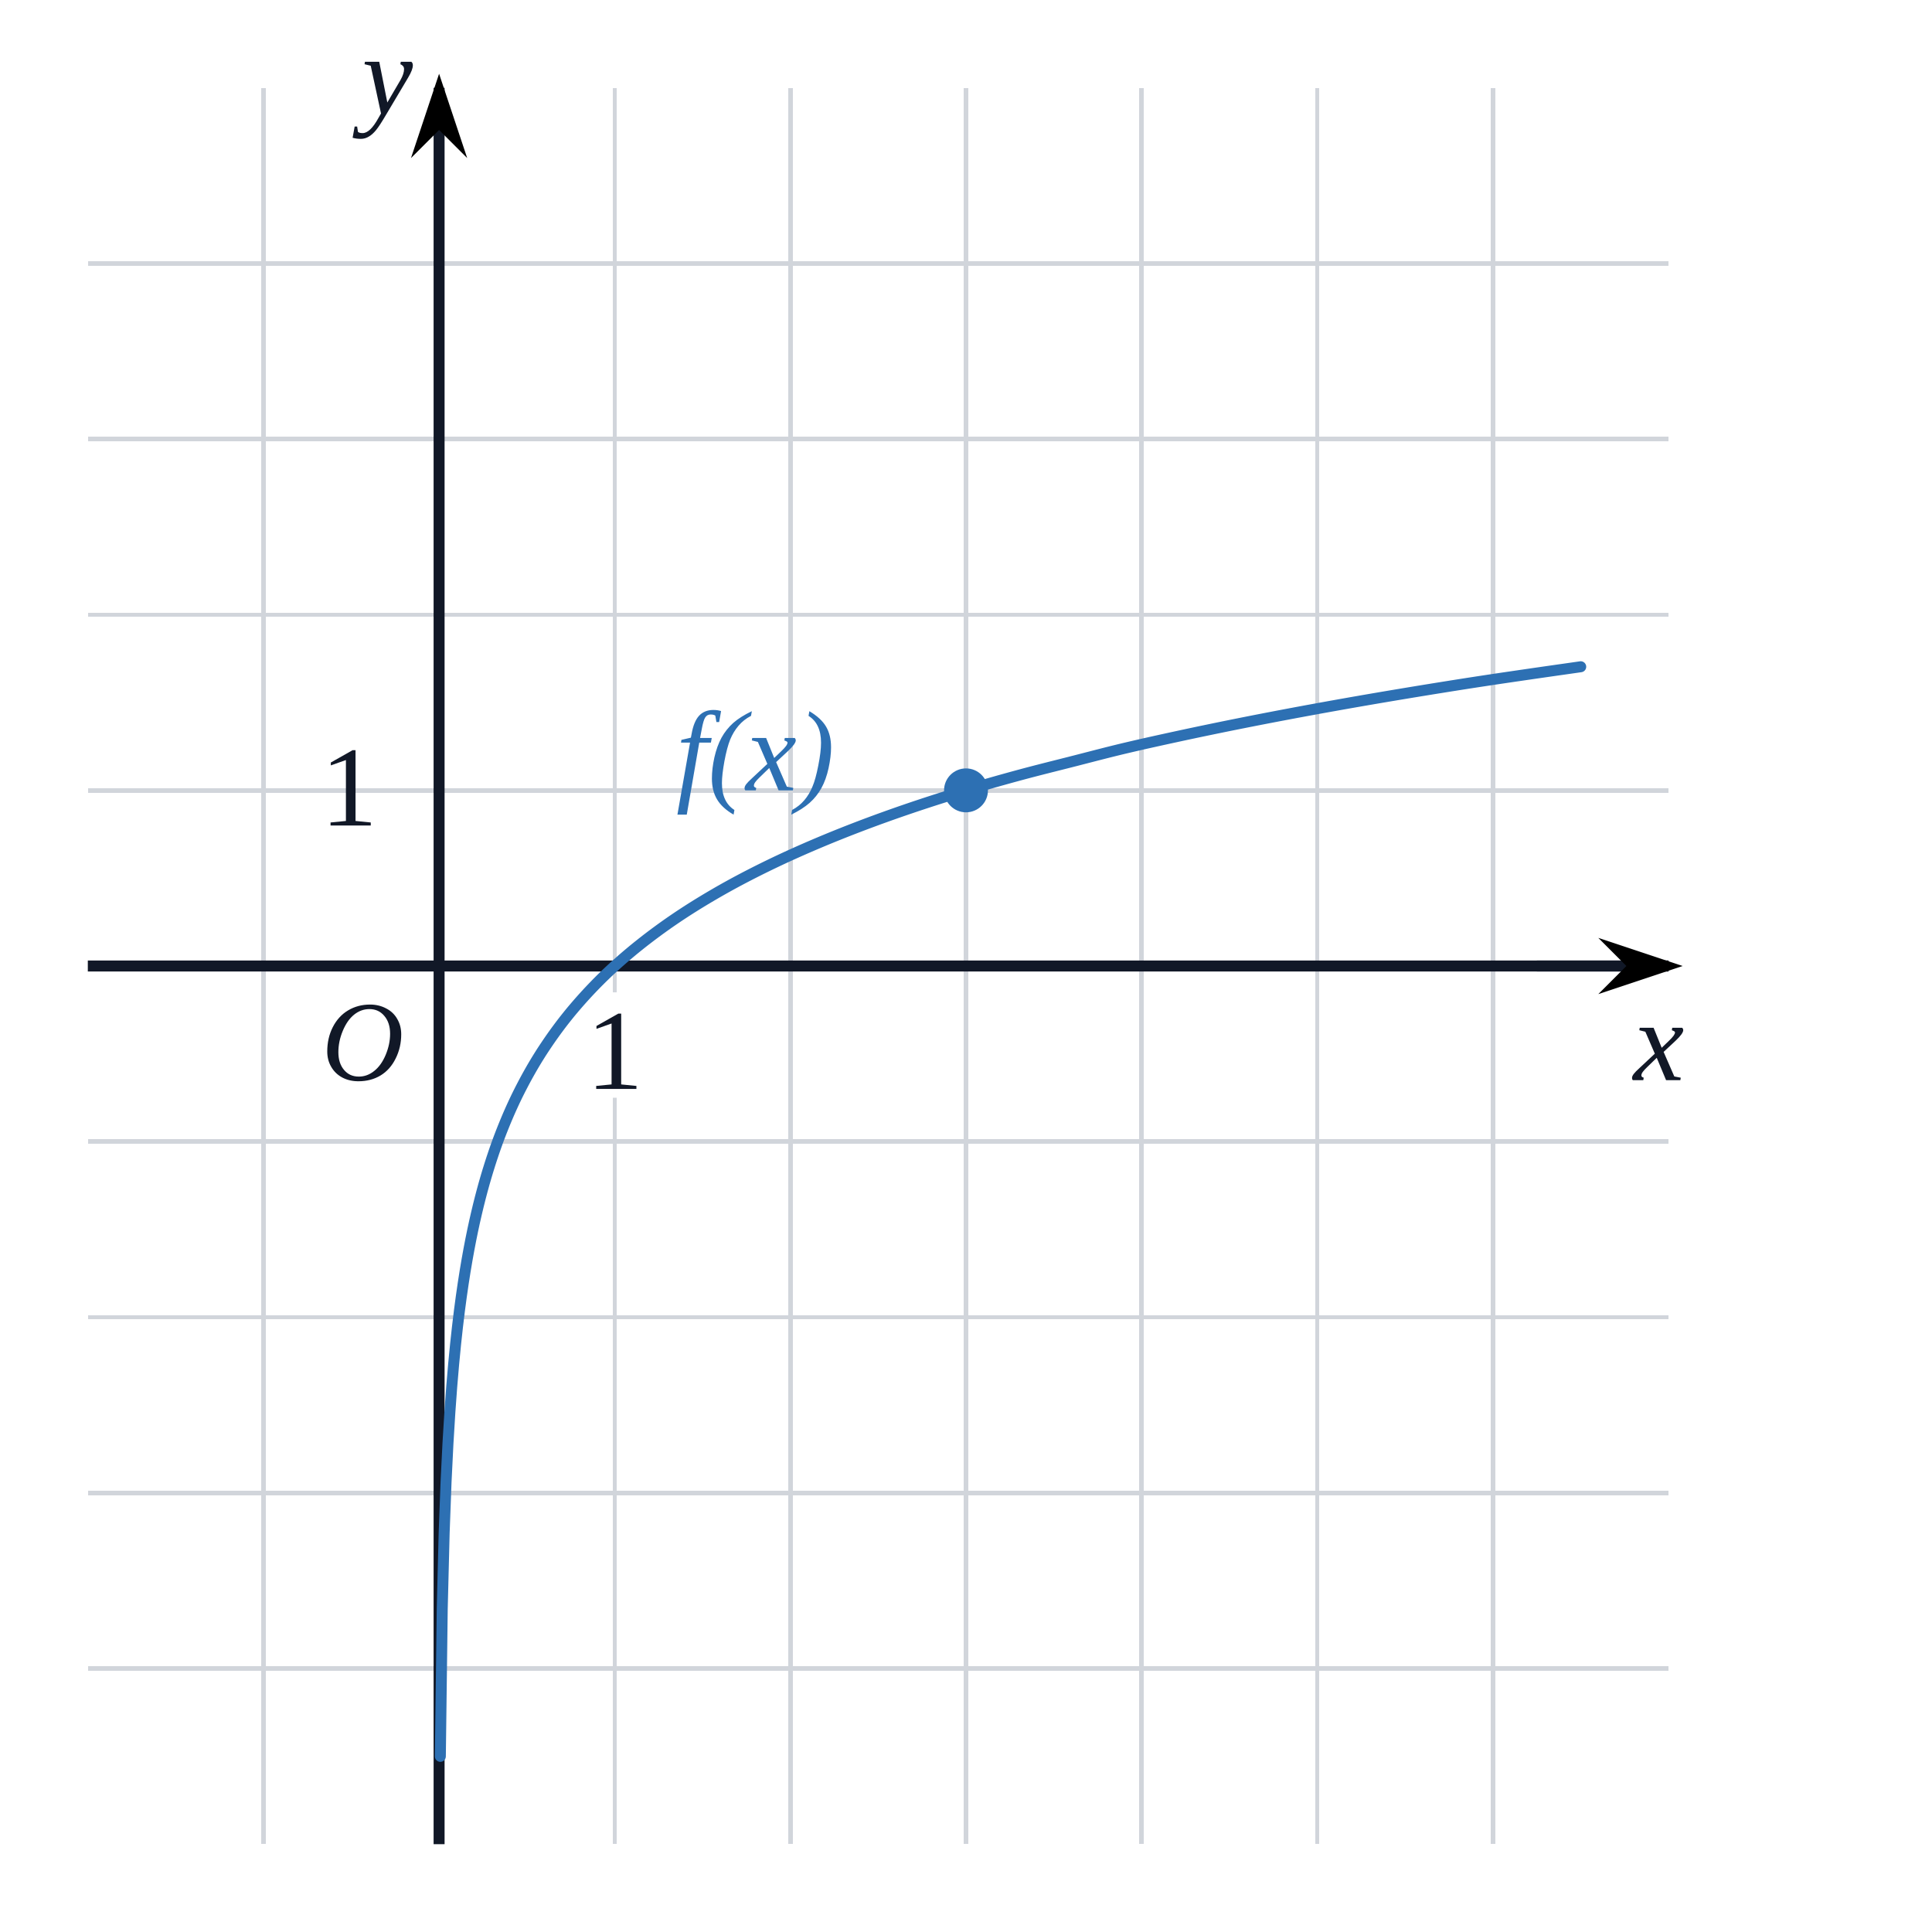
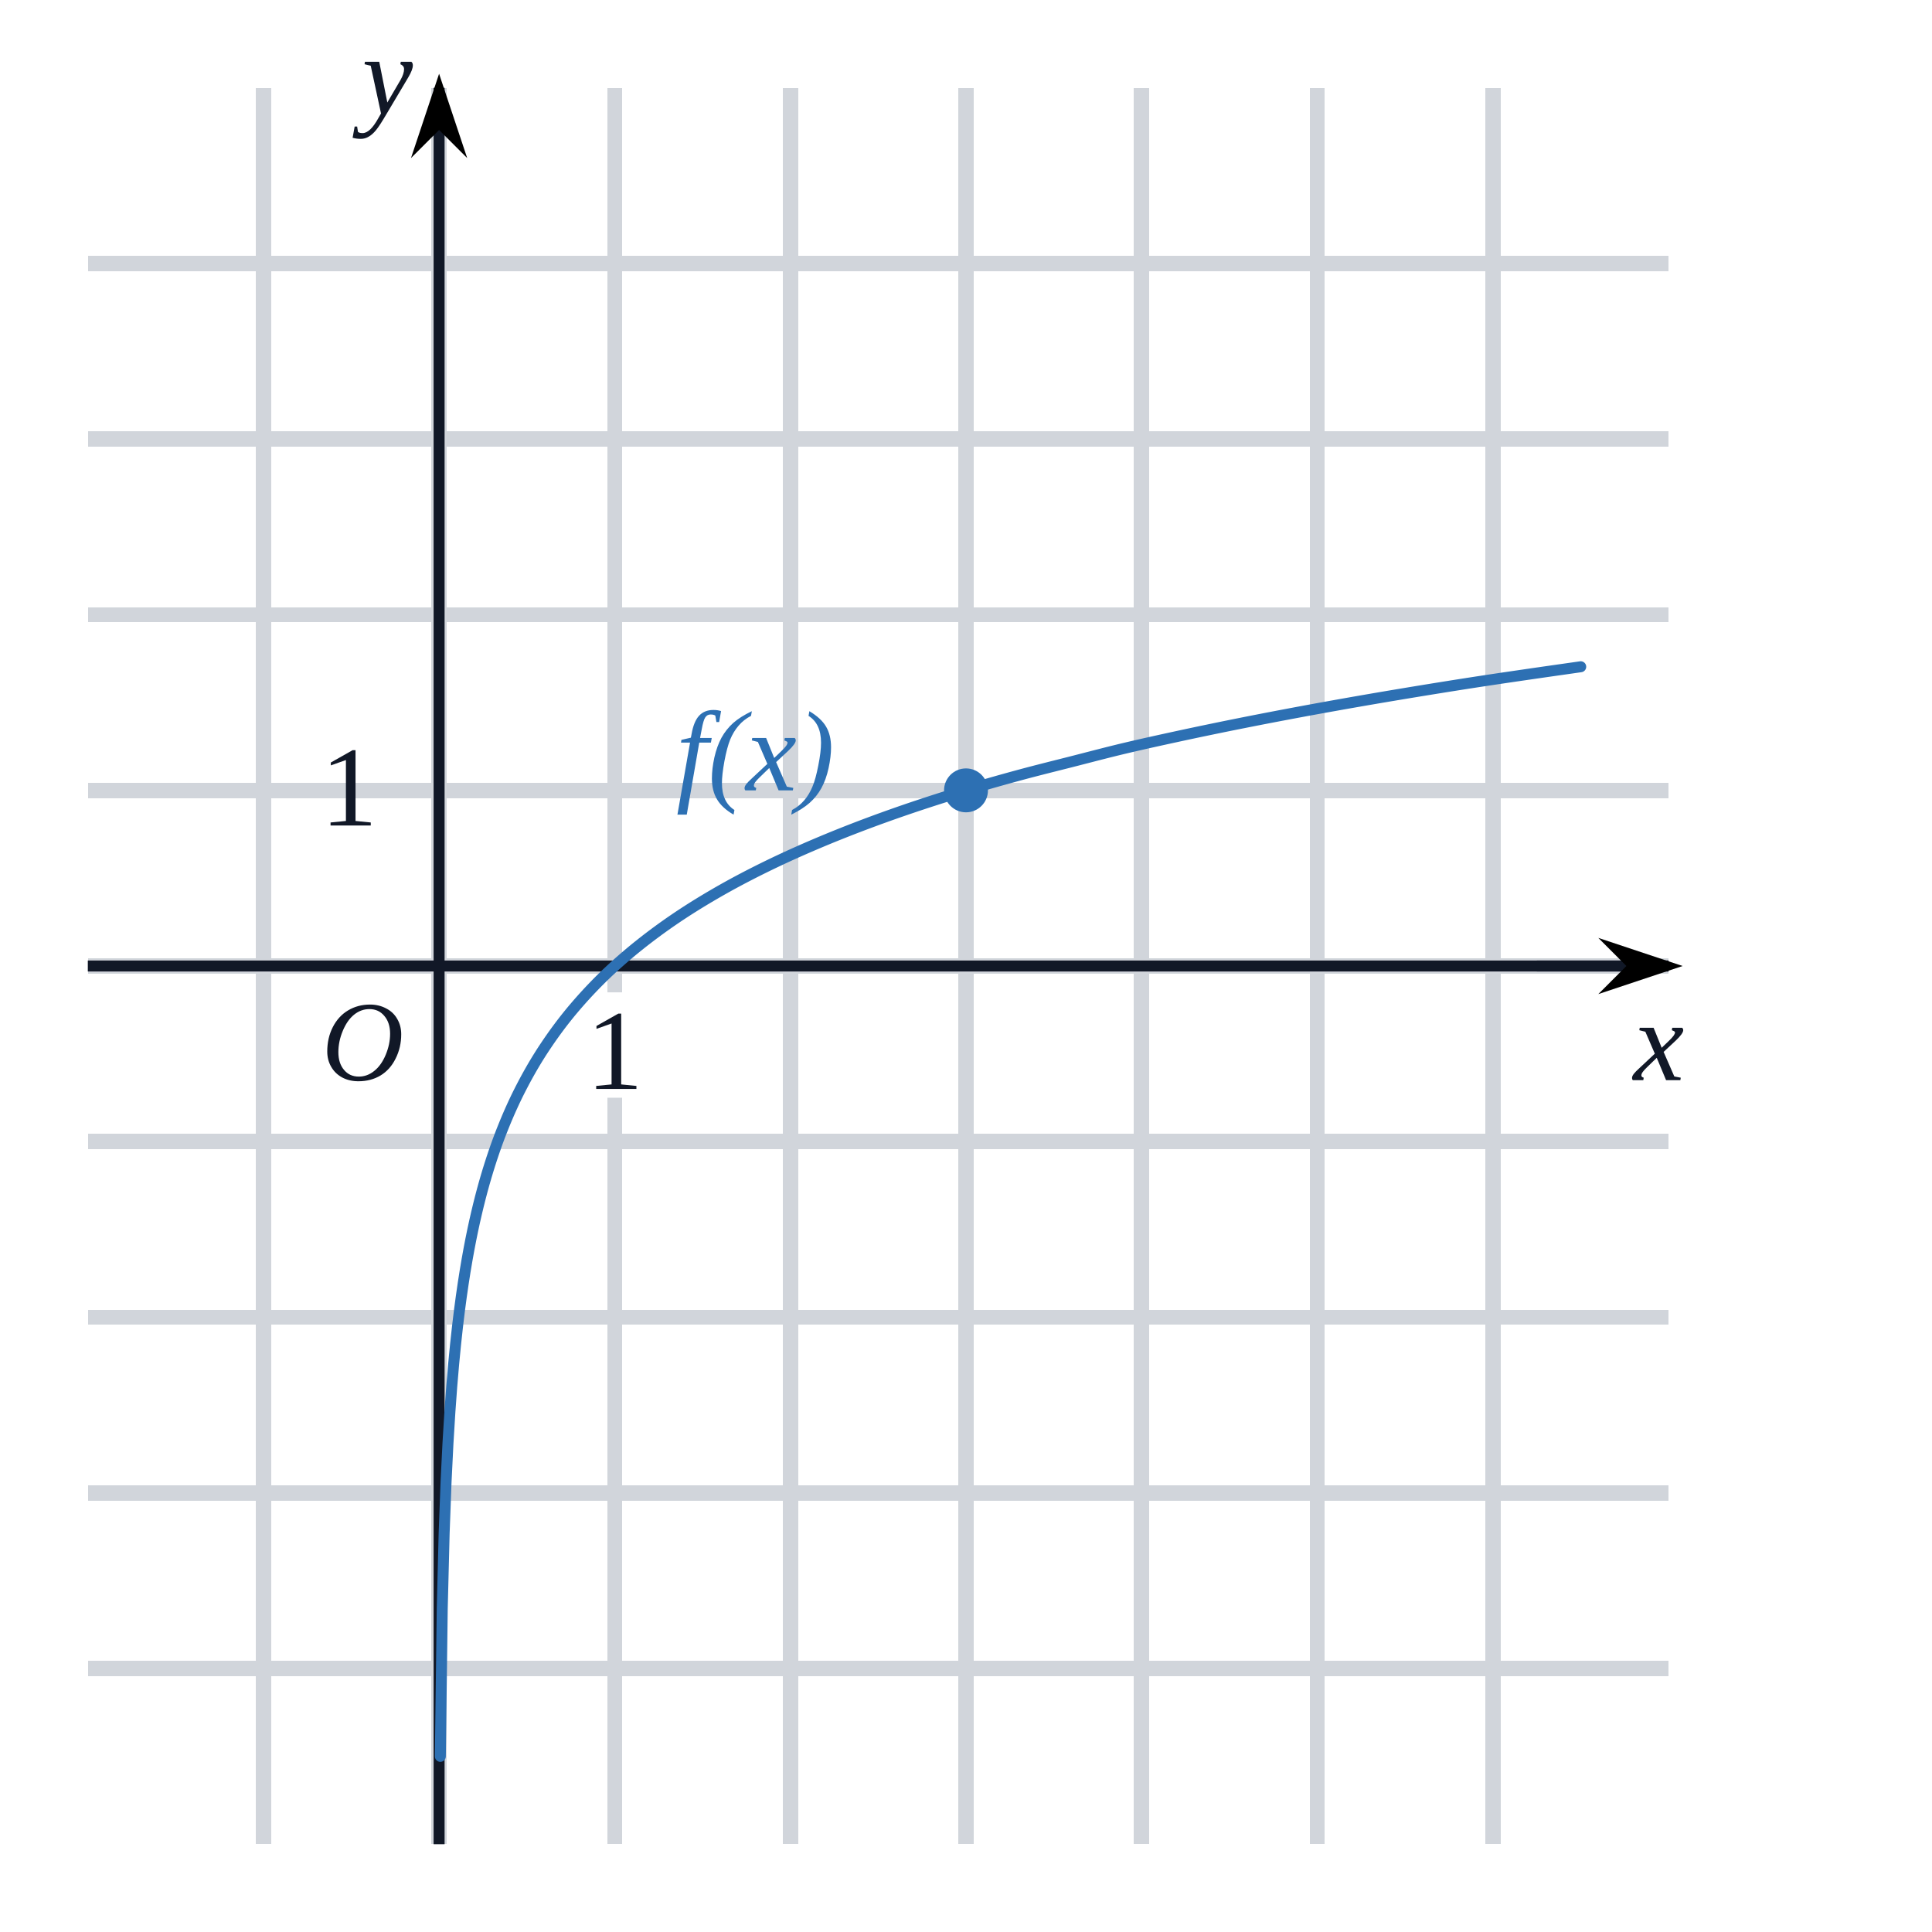
<svg xmlns="http://www.w3.org/2000/svg" width="220" height="220" viewBox="0 0 220 220">
  <rect x="0" y="0" width="220" height="220" fill="white" />
  <defs>
    <marker id="axis-arrow" viewBox="0 0 15 8" refX="13" refY="4" markerWidth="12" markerHeight="6.4" orient="auto" markerUnits="userSpaceOnUse">
      <path d="M 3 0 L 15 4 L 3 8 L 7 4 Z" fill="black" />
    </marker>
  </defs>
-   <g stroke="#d1d5db" stroke-width="0.5" shape-rendering="crispEdges">
+   <g stroke="#d1d5db" stroke-width="1.75" shape-rendering="crispEdges">
    <line x1="30" y1="10" x2="30" y2="210" />
    <line x1="50" y1="10" x2="50" y2="210" />
    <line x1="70" y1="10" x2="70" y2="210" />
    <line x1="90" y1="10" x2="90" y2="210" />
    <line x1="110" y1="10" x2="110" y2="210" />
    <line x1="130" y1="10" x2="130" y2="210" />
    <line x1="150" y1="10" x2="150" y2="210" />
    <line x1="170" y1="10" x2="170" y2="210" />
    <line x1="10" y1="30" x2="190" y2="30" />
    <line x1="10" y1="50" x2="190" y2="50" />
    <line x1="10" y1="70" x2="190" y2="70" />
    <line x1="10" y1="90" x2="190" y2="90" />
    <line x1="10" y1="110" x2="190" y2="110" />
    <line x1="10" y1="130" x2="190" y2="130" />
    <line x1="10" y1="150" x2="190" y2="150" />
    <line x1="10" y1="170" x2="190" y2="170" />
    <line x1="10" y1="190" x2="190" y2="190" />
  </g>
  <g stroke="#111827" stroke-width="1.25">
    <line x1="10" y1="110" x2="190" y2="110" />
    <line x1="50" y1="210" x2="50" y2="10" marker-end="url(#axis-arrow)" />
  </g>
  <g font-family="sans-serif" font-size="11" fill="#111827">
    <text x="46" y="123" text-anchor="end" font-size="13" font-style="italic" font-family="Georgia, 'Times New Roman', serif">O</text>
    <rect x="67" y="113" width="7" height="12" fill="white" />
    <text x="70" y="124" text-anchor="middle" font-size="13" font-family="'Times New Roman', serif" font-weight="300">1</text>
    <text x="43" y="94" text-anchor="end" font-size="13" font-family="'Times New Roman', serif" font-weight="300">1</text>
    <text x="186" y="123" text-anchor="start" font-family="Georgia, 'Times New Roman', serif" font-style="italic" font-size="13">x</text>
    <text x="47" y="13" text-anchor="end" font-family="Georgia, 'Times New Roman', serif" font-style="italic" font-size="13">y</text>
  </g>
  <g stroke="#2d70b3" stroke-width="1.25" fill="none" stroke-linecap="round" stroke-linejoin="round">
    <polyline points="       50.143,199.999       50.359,183.168       50.576,174.577       50.793,168.759       51.010,164.360       51.227,160.822       51.443,157.855       51.660,155.310       51.877,153.073       52.094,151.087       52.310,149.289       52.527,147.660       52.744,146.162       52.961,144.774       53.178,143.488       53.394,142.291       53.611,141.162       53.828,140.098       54.045,139.094       54.262,138.148       54.478,137.246       54.695,136.383       54.912,135.559       55.129,134.772       55.346,134.019       55.562,133.299       55.779,132.604       55.996,131.932       56.213,131.284       56.429,130.658       56.646,130.053       56.863,129.469       57.080,128.905       57.297,128.358       57.513,127.826       57.730,127.307       57.947,126.802       58.164,126.311       58.381,125.833       58.597,125.367       58.814,124.914       59.031,124.473       59.248,124.043       59.465,123.623       59.681,123.211       59.898,122.807       60.115,122.412       60.332,122.025       60.548,121.646       60.765,121.275       60.982,120.911       61.199,120.555       61.416,120.206       61.632,119.864       61.849,119.529       62.066,119.201       62.283,118.878       62.500,118.559       62.716,118.246       62.933,117.938       63.150,117.635       63.367,117.336       63.584,117.043       63.800,116.754       64.017,116.469       64.234,116.189       64.451,115.914       64.668,115.643       64.884,115.376       65.101,115.113       65.318,114.855       65.535,114.600       65.751,114.349       65.968,114.101       66.185,113.856       66.402,113.613       66.619,113.374       66.835,113.138       67.052,112.905       67.269,112.674       67.486,112.446       67.703,112.222       67.919,111.999       68.136,111.780       68.353,111.563       68.570,111.349       68.787,111.138       69.003,110.929       69.220,110.722       69.437,110.518       69.654,110.317       69.870,110.118       70.087,109.921       70.304,109.726       70.521,109.534       70.738,109.343       70.954,109.154       71.171,108.967       71.388,108.782       71.605,108.599       71.822,108.417       72.038,108.237       72.255,108.059       72.472,107.882       72.689,107.708       72.906,107.535       73.122,107.363       73.339,107.193       73.556,107.025       73.773,106.858       73.990,106.692       74.206,106.528       74.423,106.366       74.640,106.204       74.857,106.045       75.073,105.886       75.290,105.729       75.507,105.573       75.724,105.418       75.941,105.265       76.157,105.113       76.374,104.962       76.591,104.813       76.808,104.665       77.025,104.518       77.241,104.372       77.458,104.228       77.675,104.085       77.892,103.943       78.109,103.802       78.325,103.662       78.542,103.524       78.759,103.386       78.976,103.250       79.192,103.115       79.409,102.980       79.626,102.847       79.843,102.714       80.060,102.583       80.276,102.452       80.493,102.322       80.710,102.193       80.927,102.065       81.144,101.938       81.360,101.812       81.577,101.686       81.794,101.561       82.011,101.437       82.228,101.314       82.444,101.192       82.661,101.070       82.878,100.950       83.095,100.830       83.311,100.711       83.528,100.593       83.745,100.476       83.962,100.359       84.179,100.244       84.395,100.129       84.612,100.015       84.829,99.901       85.046,99.788       85.263,99.676       85.479,99.565       85.696,99.454       85.913,99.344       86.130,99.234       86.347,99.125       86.563,99.017       86.780,98.910       86.997,98.802       87.214,98.696       87.431,98.590       87.647,98.485       87.864,98.380       88.081,98.276       88.298,98.173       88.514,98.070       88.731,97.968       88.948,97.866       89.165,97.765       89.382,97.665       89.598,97.565       89.815,97.466       90.032,97.367       90.249,97.269       90.466,97.171       90.682,97.074       90.899,96.977       91.116,96.881       91.333,96.785       91.550,96.690       91.766,96.595       91.983,96.501       92.200,96.407       92.417,96.314       92.633,96.221       92.850,96.129       93.067,96.037       93.284,95.945       93.501,95.854       93.717,95.763       93.934,95.673       94.151,95.583       94.368,95.493       94.585,95.404       94.801,95.316       95.018,95.228       95.235,95.140       95.452,95.053       95.669,94.966       95.885,94.880       96.102,94.794       96.319,94.708       96.536,94.623       96.752,94.538       96.969,94.454       97.186,94.370       97.403,94.286       97.620,94.203       97.836,94.120       98.053,94.037       98.270,93.955       98.487,93.873       98.704,93.792       98.920,93.711       99.137,93.630       99.354,93.549       99.571,93.469       99.788,93.390       100.004,93.310       100.221,93.231       100.438,93.153       100.655,93.075       100.872,92.997       101.088,92.919       101.305,92.842       101.522,92.765       101.739,92.688       101.955,92.612       102.172,92.536       102.389,92.460       102.606,92.385       102.823,92.310       103.039,92.236       103.256,92.161       103.473,92.087       103.690,92.014       103.907,91.940       104.123,91.867       104.340,91.794       104.557,91.722       104.774,91.650       104.991,91.578       105.207,91.506       105.424,91.435       105.641,91.364       105.858,91.293       106.074,91.223       106.291,91.153       106.508,91.083       106.725,91.014       106.942,90.944       107.158,90.875       107.375,90.807       107.592,90.738       107.809,90.670       108.026,90.603       108.242,90.535       108.459,90.468       108.676,90.401       108.893,90.334       109.110,90.267       109.326,90.201       109.543,90.135       109.760,90.070       109.977,90.004       110.193,89.939       110.410,89.874       110.627,89.809       110.844,89.745       111.061,89.681       111.277,89.617       111.494,89.553       111.711,89.490       111.928,89.427       112.145,89.364       112.361,89.301       112.578,89.239       112.795,89.177       113.012,89.115       113.229,89.053       113.445,88.992       113.662,88.930       113.879,88.869       114.096,88.809       114.313,88.748       114.529,88.688       114.746,88.628       114.963,88.568       115.180,88.508       115.396,88.449       115.613,88.390       115.830,88.331       116.047,88.272       116.264,88.213       116.480,88.155       116.697,88.097       116.914,88.040       117.131,87.982       117.348,87.925       117.564,87.869       117.781,87.813       117.998,87.756       118.215,87.701       118.432,87.645       118.648,87.590       118.865,87.534       119.082,87.479       119.299,87.424       119.515,87.369       119.732,87.314       119.949,87.260       120.166,87.205       120.383,87.150       120.599,87.096       120.816,87.041       121.033,86.986       121.250,86.931       121.467,86.877       121.683,86.822       121.900,86.767       122.117,86.711       122.334,86.656       122.551,86.601       122.767,86.545       122.984,86.489       123.201,86.433       123.418,86.377       123.635,86.321       123.851,86.265       124.068,86.210       124.285,86.154       124.502,86.098       124.718,86.042       124.935,85.986       125.152,85.931       125.369,85.875       125.586,85.820       125.802,85.765       126.019,85.710       126.236,85.655       126.453,85.601       126.670,85.547       126.886,85.493       127.103,85.440       127.320,85.387       127.537,85.334       127.754,85.282       127.970,85.230       128.187,85.179       128.404,85.128       128.621,85.077       128.837,85.026       129.054,84.976       129.271,84.926       129.488,84.876       129.705,84.826       129.921,84.777       130.138,84.727       130.355,84.678       130.572,84.629       130.789,84.581       131.005,84.532       131.222,84.484       131.439,84.436       131.656,84.388       131.873,84.340       132.089,84.292       132.306,84.244       132.523,84.197       132.740,84.149       132.956,84.102       133.173,84.054       133.390,84.007       133.607,83.960       133.824,83.913       134.040,83.866       134.257,83.819       134.474,83.772       134.691,83.725       134.908,83.679       135.124,83.632       135.341,83.586       135.558,83.540       135.775,83.494       135.992,83.448       136.208,83.402       136.425,83.356       136.642,83.311       136.859,83.265       137.076,83.220       137.292,83.175       137.509,83.130       137.726,83.085       137.943,83.040       138.159,82.995       138.376,82.950       138.593,82.905       138.810,82.861       139.027,82.817       139.243,82.772       139.460,82.728       139.677,82.684       139.894,82.640       140.111,82.596       140.327,82.552       140.544,82.509       140.761,82.465       140.978,82.422       141.195,82.378       141.411,82.335       141.628,82.292       141.845,82.249       142.062,82.206       142.278,82.163       142.495,82.121       142.712,82.078       142.929,82.035       143.146,81.993       143.362,81.951       143.579,81.908       143.796,81.866       144.013,81.824       144.230,81.782       144.446,81.740       144.663,81.699       144.880,81.657       145.097,81.615       145.314,81.574       145.530,81.532       145.747,81.491       145.964,81.450       146.181,81.409       146.397,81.368       146.614,81.327       146.831,81.286       147.048,81.245       147.265,81.205       147.481,81.164       147.698,81.123       147.915,81.083       148.132,81.043       148.349,81.003       148.565,80.962       148.782,80.922       148.999,80.882       149.216,80.843       149.433,80.803       149.649,80.763       149.866,80.723       150.083,80.684       150.300,80.644       150.517,80.605       150.733,80.566       150.950,80.527       151.167,80.487       151.384,80.448       151.600,80.409       151.817,80.371       152.034,80.332       152.251,80.293       152.468,80.254       152.684,80.216       152.901,80.177       153.118,80.139       153.335,80.101       153.552,80.062       153.768,80.024       153.985,79.986       154.202,79.948       154.419,79.910       154.636,79.873       154.852,79.835       155.069,79.797       155.286,79.759       155.503,79.722       155.719,79.684       155.936,79.647       156.153,79.610       156.370,79.572       156.587,79.535       156.803,79.498       157.020,79.461       157.237,79.424       157.454,79.387       157.671,79.351       157.887,79.314       158.104,79.277       158.321,79.241       158.538,79.204       158.755,79.168       158.971,79.131       159.188,79.095       159.405,79.059       159.622,79.023       159.838,78.987       160.055,78.951       160.272,78.915       160.489,78.879       160.706,78.843       160.922,78.807       161.139,78.772       161.356,78.736       161.573,78.700       161.790,78.665       162.006,78.630       162.223,78.594       162.440,78.559       162.657,78.524       162.874,78.489       163.090,78.453       163.307,78.418       163.524,78.383       163.741,78.348       163.958,78.314       164.174,78.279       164.391,78.244       164.608,78.209       164.825,78.175       165.041,78.140       165.258,78.105       165.475,78.071       165.692,78.037       165.909,78.002       166.125,77.968       166.342,77.934       166.559,77.900       166.776,77.866       166.993,77.832       167.209,77.798       167.426,77.765       167.643,77.731       167.860,77.698       168.077,77.664       168.293,77.631       168.510,77.598       168.727,77.565       168.944,77.532       169.160,77.499       169.377,77.466       169.594,77.433       169.811,77.401       170.028,77.368       170.244,77.336       170.461,77.304       170.678,77.272       170.895,77.239       171.112,77.207       171.328,77.175       171.545,77.143       171.762,77.111       171.979,77.080       172.196,77.048       172.412,77.016       172.629,76.984       172.846,76.953       173.063,76.921       173.279,76.889       173.496,76.858       173.713,76.826       173.930,76.794       174.147,76.763       174.363,76.731       174.580,76.700       174.797,76.668       175.014,76.637       175.231,76.606       175.447,76.575       175.664,76.543       175.881,76.512       176.098,76.481       176.315,76.450       176.531,76.419       176.748,76.388       176.965,76.357       177.182,76.326       177.399,76.295       177.615,76.264       177.832,76.234       178.049,76.203       178.266,76.172       178.482,76.141       178.699,76.110       178.916,76.079       179.133,76.048       179.350,76.017       179.566,75.986       179.783,75.955       180.000,75.924     " />
  </g>
  <circle cx="110" cy="90" r="2.2" fill="#2d70b3" stroke="#2d70b3" stroke-width="0.6" />
  <g stroke="#111827" stroke-width="1.25">
    <line x1="175" y1="110" x2="190" y2="110" marker-end="url(#axis-arrow)" />
  </g>
  <text x="77" y="90" font-family="Georgia, 'Times New Roman', serif" font-style="italic" font-size="13" fill="#2d70b3">f(x)</text>
</svg>
